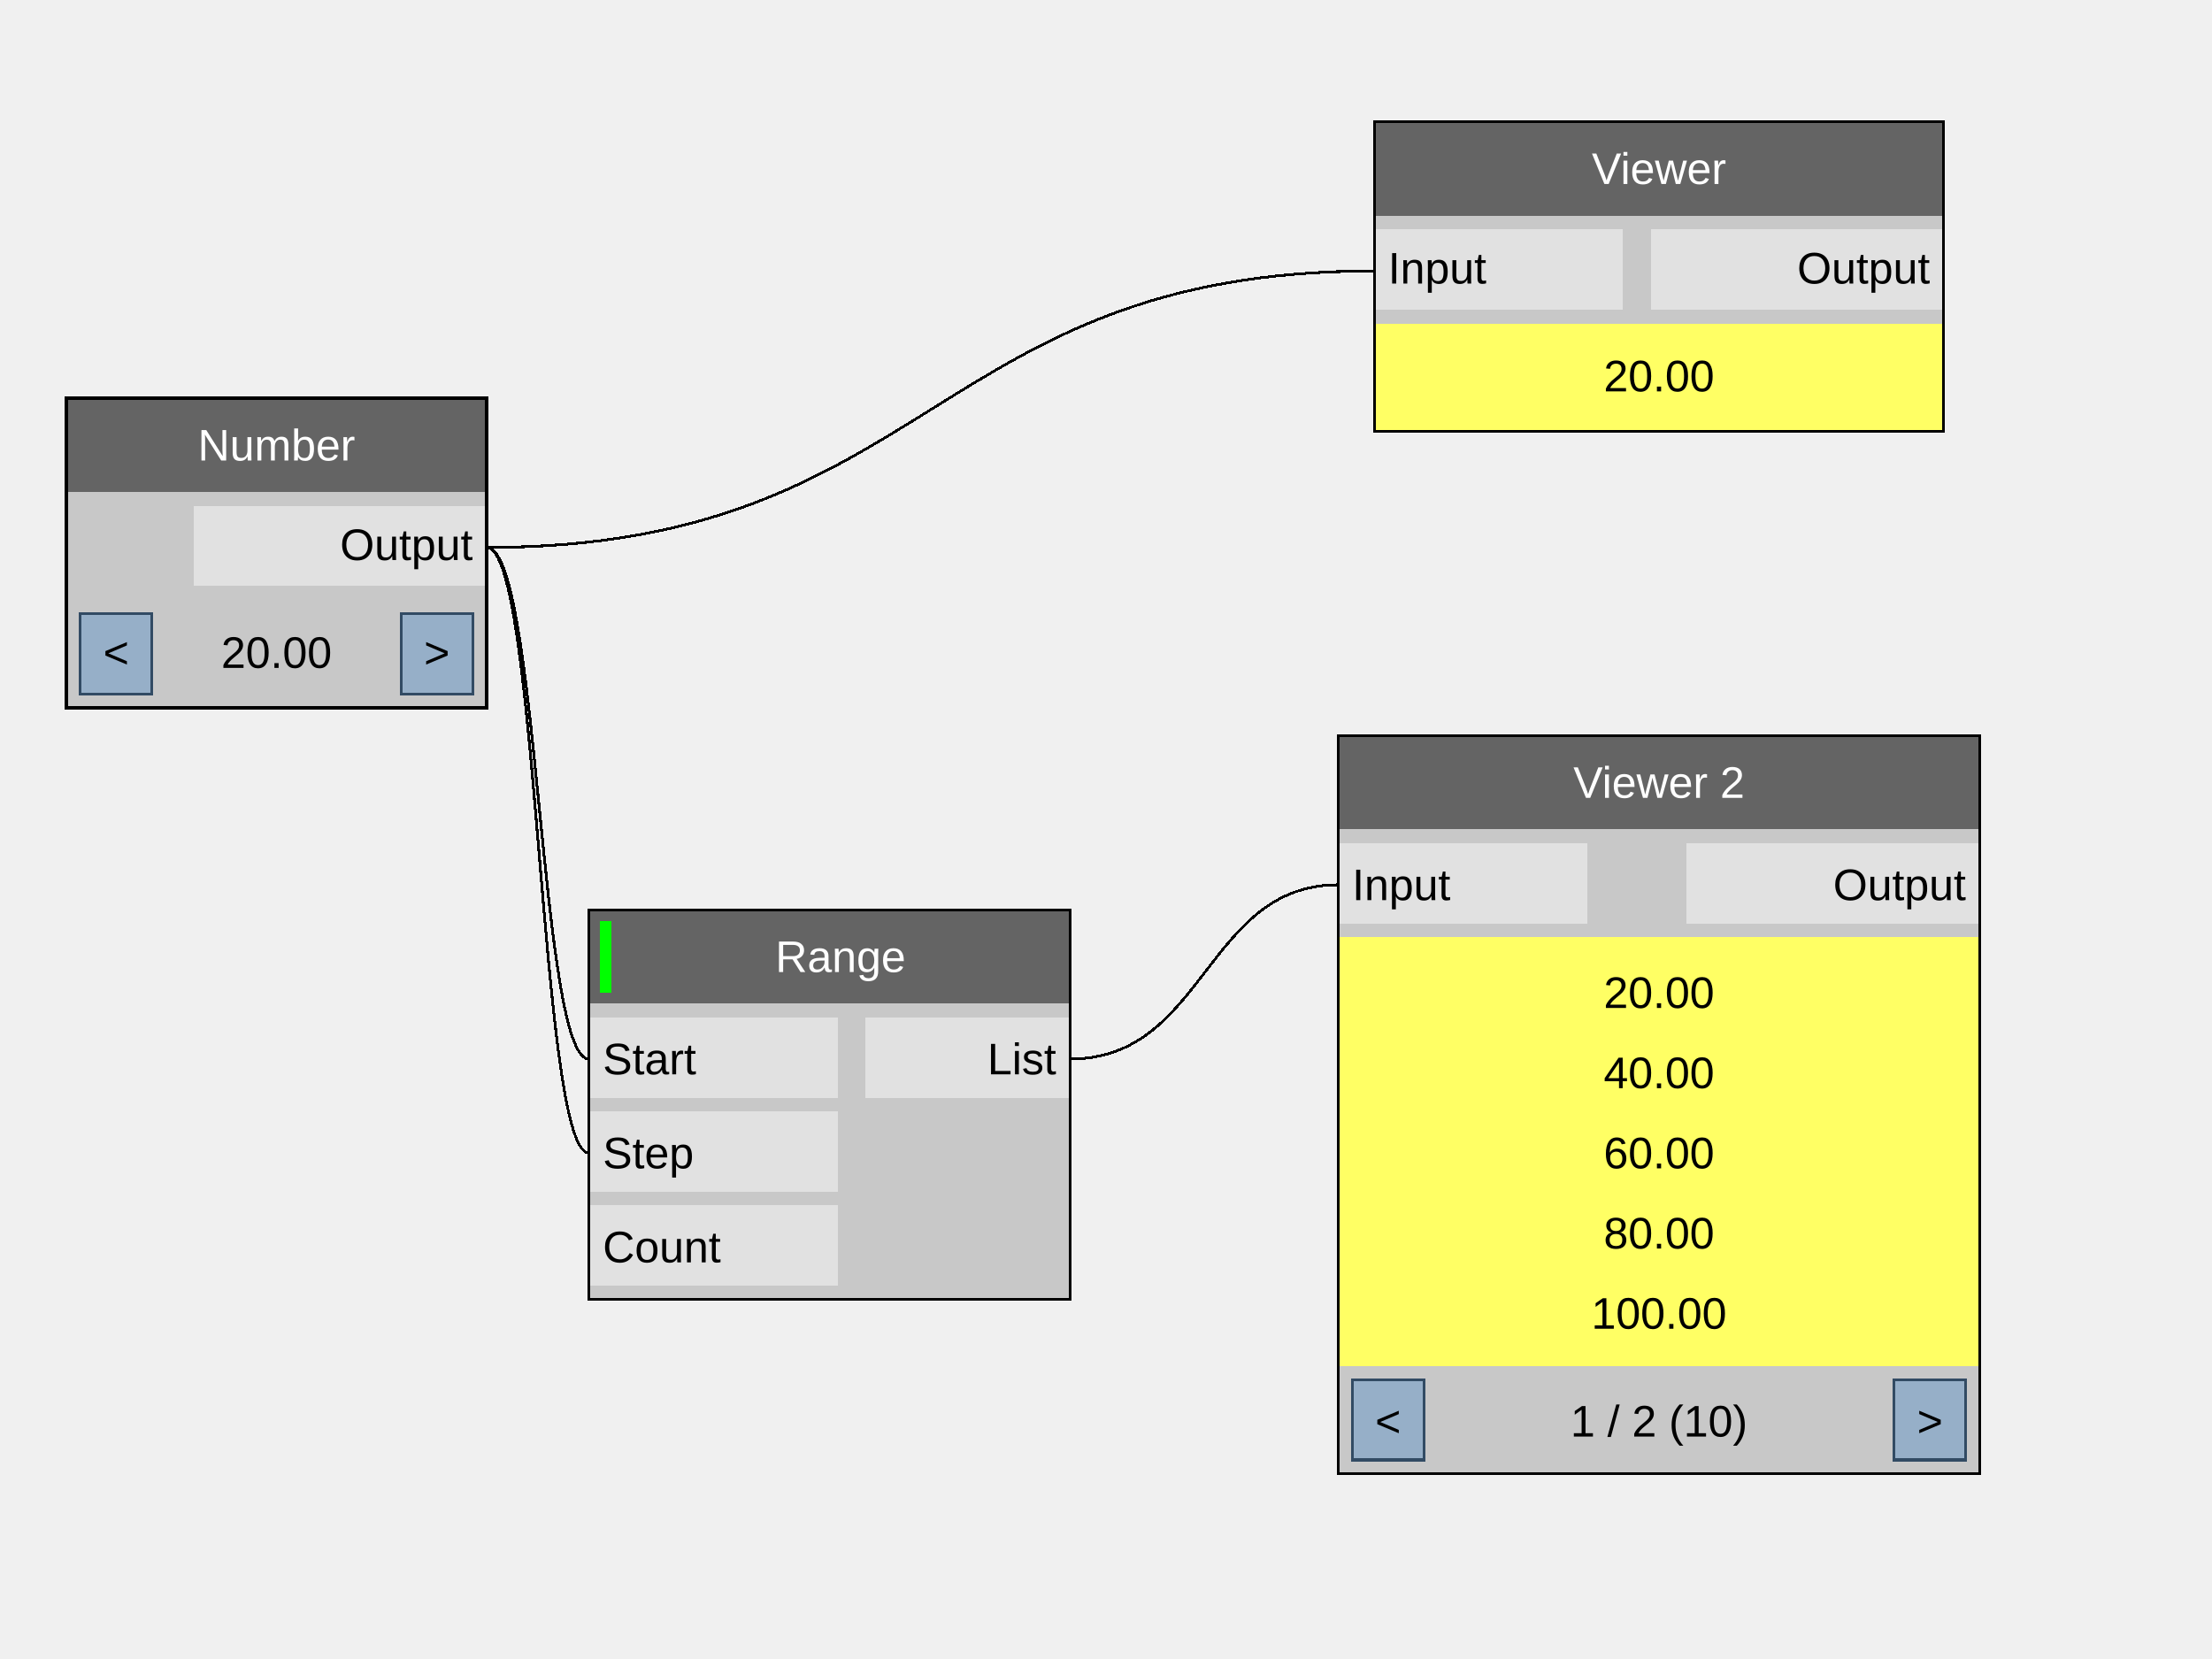
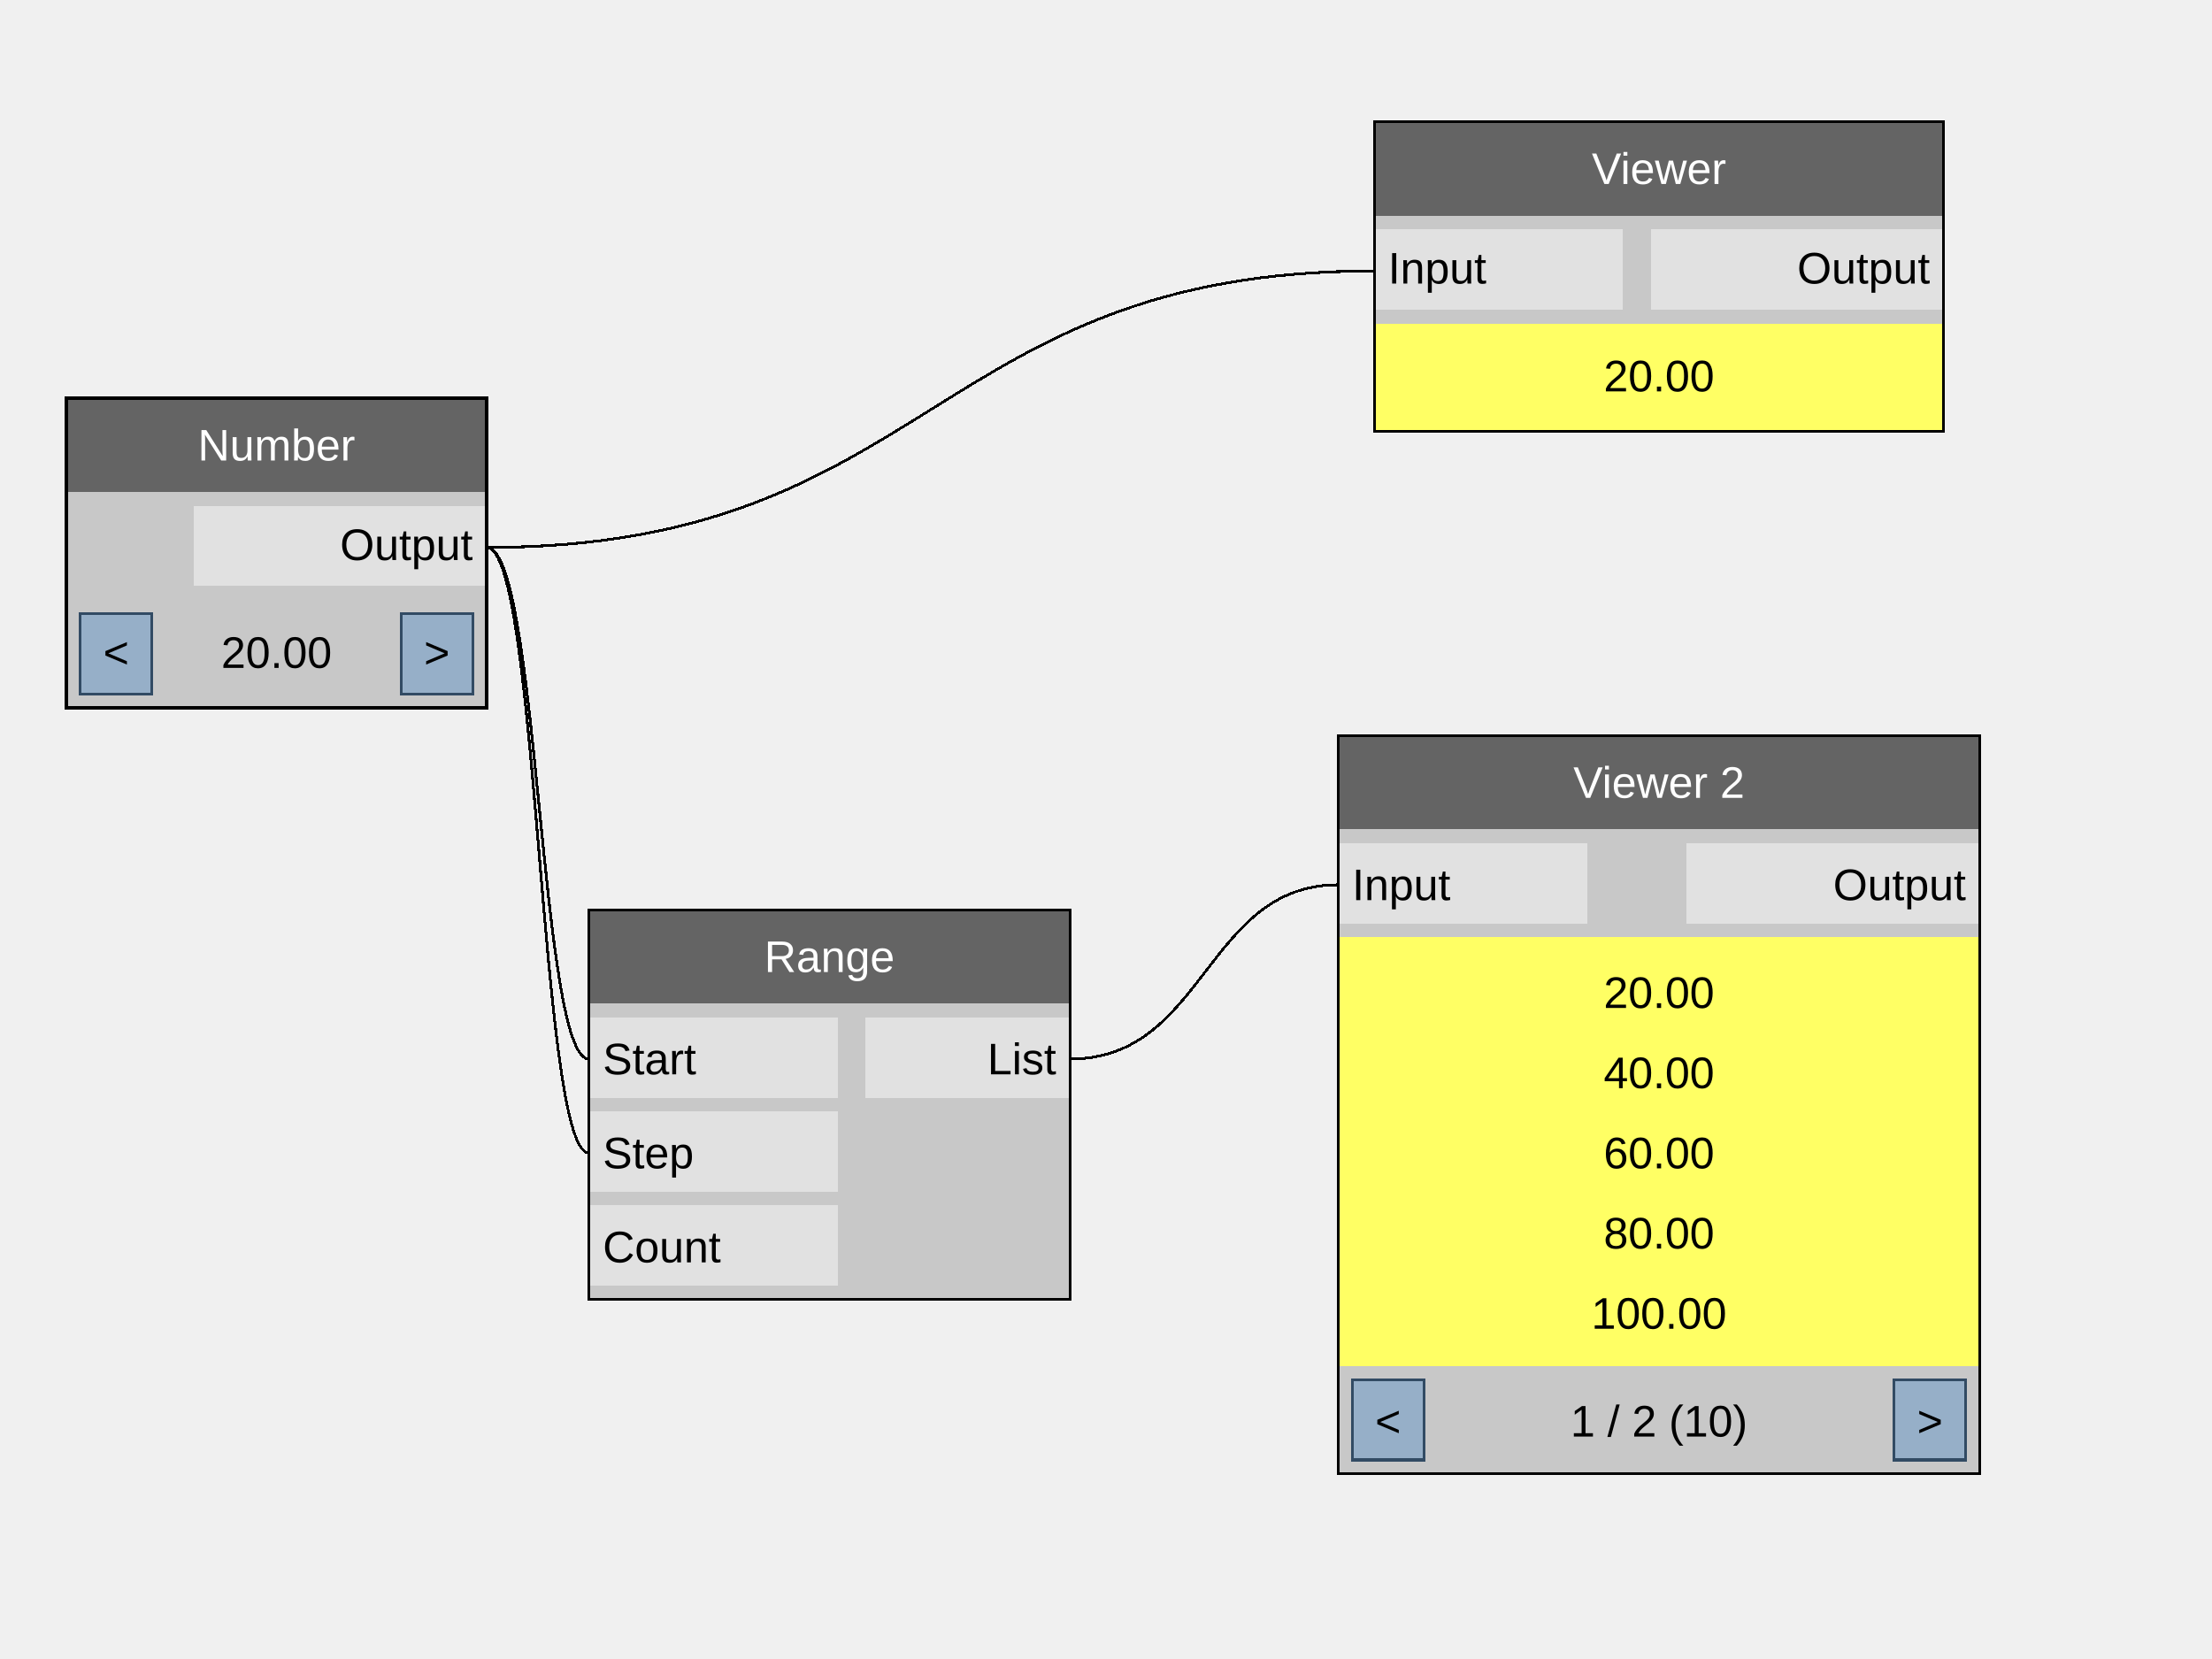
<svg xmlns="http://www.w3.org/2000/svg" version="1.1" width="800" height="600" shape-rendering="crispEdges">
  <rect x="0" y="0" width="800" height="600" style="fill:rgb(240,240,240);" />
  <path d="M176,198 C195,198 195,383 213,383" style="fill:none;stroke-width:1px;stroke:rgb(0,0,0);" />
  <path d="M176,198 C195,198 195,417 213,417" style="fill:none;stroke-width:1px;stroke:rgb(0,0,0);" />
  <path d="M176,198 C337,198 337,98 497,98" style="fill:none;stroke-width:1px;stroke:rgb(0,0,0);" />
  <path d="M387,383 C436,383 436,320 484,320" style="fill:none;stroke-width:1px;stroke:rgb(0,0,0);" />
  <rect x="24" y="144" width="152" height="34" style="fill:rgb(100,100,100);" />
  <text x="100" y="161" dominant-baseline="central" text-anchor="middle" style="fill:rgb(255,255,255);font-family:Arial;font-size:16px;">Number</text>
  <rect x="24" y="178" width="152" height="39" style="fill:rgb(200,200,200);" />
  <rect x="70" y="183" width="106" height="29" style="fill:rgb(225,225,225);" />
  <text x="171" y="197" dominant-baseline="central" text-anchor="end" style="fill:rgb(0,0,0);font-family:Arial;font-size:16px;">Output</text>
  <rect x="24" y="217" width="152" height="39" style="fill:rgb(200,200,200);" />
  <text x="100" y="236" dominant-baseline="central" text-anchor="middle" style="fill:rgb(0,0,0);font-family:Arial;font-size:16px;">20.00</text>
  <rect x="29" y="222" width="26" height="29" style="fill:rgb(150,175,200);" />
  <text x="42" y="236" dominant-baseline="central" text-anchor="middle" style="fill:rgb(0,0,0);font-family:Arial;font-size:16px;">&lt;</text>
  <rect x="29" y="222" width="26" height="29" style="fill:none;stroke-width:1px;stroke:rgb(50,75,100);" />
  <rect x="145" y="222" width="26" height="29" style="fill:rgb(150,175,200);" />
  <text x="158" y="236" dominant-baseline="central" text-anchor="middle" style="fill:rgb(0,0,0);font-family:Arial;font-size:16px;">&gt;</text>
  <rect x="145" y="222" width="26" height="29" style="fill:none;stroke-width:1px;stroke:rgb(50,75,100);" />
  <rect x="24" y="144" width="152" height="112" style="fill:none;stroke-width:1px;stroke:rgb(0,0,0);" />
  <rect x="213" y="329" width="174" height="34" style="fill:rgb(100,100,100);" />
-   <text x="304" y="346" dominant-baseline="central" text-anchor="middle" style="fill:rgb(255,255,255);font-family:Arial;font-size:16px;">Range</text>
-   <rect x="217" y="333" width="4" height="26" style="fill:rgb(0,255,0);" />
+   <text x="300" y="346" dominant-baseline="central" text-anchor="middle" style="fill:rgb(255,255,255);font-family:Arial;font-size:16px;">Range</text>
  <rect x="213" y="363" width="174" height="107" style="fill:rgb(200,200,200);" />
  <rect x="213" y="368" width="90" height="29" style="fill:rgb(225,225,225);" />
  <text x="218" y="383" dominant-baseline="central" text-anchor="start" style="fill:rgb(0,0,0);font-family:Arial;font-size:16px;">Start</text>
  <rect x="213" y="402" width="90" height="29" style="fill:rgb(225,225,225);" />
  <text x="218" y="417" dominant-baseline="central" text-anchor="start" style="fill:rgb(0,0,0);font-family:Arial;font-size:16px;">Step</text>
  <rect x="213" y="436" width="90" height="29" style="fill:rgb(225,225,225);" />
  <text x="218" y="451" dominant-baseline="central" text-anchor="start" style="fill:rgb(0,0,0);font-family:Arial;font-size:16px;">Count</text>
  <rect x="313" y="368" width="74" height="29" style="fill:rgb(225,225,225);" />
  <text x="382" y="383" dominant-baseline="central" text-anchor="end" style="fill:rgb(0,0,0);font-family:Arial;font-size:16px;">List</text>
  <rect x="213" y="329" width="174" height="141" style="fill:none;stroke-width:1px;stroke:rgb(0,0,0);" />
  <rect x="497" y="44" width="206" height="34" style="fill:rgb(100,100,100);" />
  <text x="600" y="61" dominant-baseline="central" text-anchor="middle" style="fill:rgb(255,255,255);font-family:Arial;font-size:16px;">Viewer</text>
  <rect x="497" y="78" width="206" height="39" style="fill:rgb(200,200,200);" />
  <rect x="497" y="83" width="90" height="29" style="fill:rgb(225,225,225);" />
  <text x="502" y="97" dominant-baseline="central" text-anchor="start" style="fill:rgb(0,0,0);font-family:Arial;font-size:16px;">Input</text>
  <rect x="597" y="83" width="106" height="29" style="fill:rgb(225,225,225);" />
  <text x="698" y="97" dominant-baseline="central" text-anchor="end" style="fill:rgb(0,0,0);font-family:Arial;font-size:16px;">Output</text>
  <rect x="497" y="117" width="206" height="39" style="fill:rgb(255,255,100);" />
  <text x="600" y="136" dominant-baseline="central" text-anchor="middle" style="fill:rgb(0,0,0);font-family:Arial;font-size:16px;">20.00</text>
  <rect x="497" y="44" width="206" height="112" style="fill:none;stroke-width:1px;stroke:rgb(0,0,0);" />
  <rect x="484" y="266" width="232" height="34" style="fill:rgb(100,100,100);" />
  <text x="600" y="283" dominant-baseline="central" text-anchor="middle" style="fill:rgb(255,255,255);font-family:Arial;font-size:16px;">Viewer 2</text>
  <rect x="484" y="300" width="232" height="39" style="fill:rgb(200,200,200);" />
  <rect x="484" y="305" width="90" height="29" style="fill:rgb(225,225,225);" />
  <text x="489" y="320" dominant-baseline="central" text-anchor="start" style="fill:rgb(0,0,0);font-family:Arial;font-size:16px;">Input</text>
  <rect x="610" y="305" width="106" height="29" style="fill:rgb(225,225,225);" />
  <text x="711" y="320" dominant-baseline="central" text-anchor="end" style="fill:rgb(0,0,0);font-family:Arial;font-size:16px;">Output</text>
  <rect x="484" y="339" width="232" height="155" style="fill:rgb(255,255,100);" />
  <text x="600" y="359" dominant-baseline="central" text-anchor="middle" style="fill:rgb(0,0,0);font-family:Arial;font-size:16px;">20.00</text>
  <text x="600" y="388" dominant-baseline="central" text-anchor="middle" style="fill:rgb(0,0,0);font-family:Arial;font-size:16px;">40.00</text>
  <text x="600" y="417" dominant-baseline="central" text-anchor="middle" style="fill:rgb(0,0,0);font-family:Arial;font-size:16px;">60.00</text>
  <text x="600" y="446" dominant-baseline="central" text-anchor="middle" style="fill:rgb(0,0,0);font-family:Arial;font-size:16px;">80.00</text>
  <text x="600" y="475" dominant-baseline="central" text-anchor="middle" style="fill:rgb(0,0,0);font-family:Arial;font-size:16px;">100.00</text>
  <rect x="484" y="494" width="232" height="39" style="fill:rgb(200,200,200);" />
  <text x="600" y="514" dominant-baseline="central" text-anchor="middle" style="fill:rgb(0,0,0);font-family:Arial;font-size:16px;">1 / 2 (10)</text>
  <rect x="489" y="499" width="26" height="29" style="fill:rgb(150,175,200);" />
  <text x="502" y="514" dominant-baseline="central" text-anchor="middle" style="fill:rgb(0,0,0);font-family:Arial;font-size:16px;">&lt;</text>
  <rect x="489" y="499" width="26" height="29" style="fill:none;stroke-width:1px;stroke:rgb(50,75,100);" />
  <rect x="685" y="499" width="26" height="29" style="fill:rgb(150,175,200);" />
  <text x="698" y="514" dominant-baseline="central" text-anchor="middle" style="fill:rgb(0,0,0);font-family:Arial;font-size:16px;">&gt;</text>
  <rect x="685" y="499" width="26" height="29" style="fill:none;stroke-width:1px;stroke:rgb(50,75,100);" />
  <rect x="484" y="266" width="232" height="267" style="fill:none;stroke-width:1px;stroke:rgb(0,0,0);" />
</svg>
